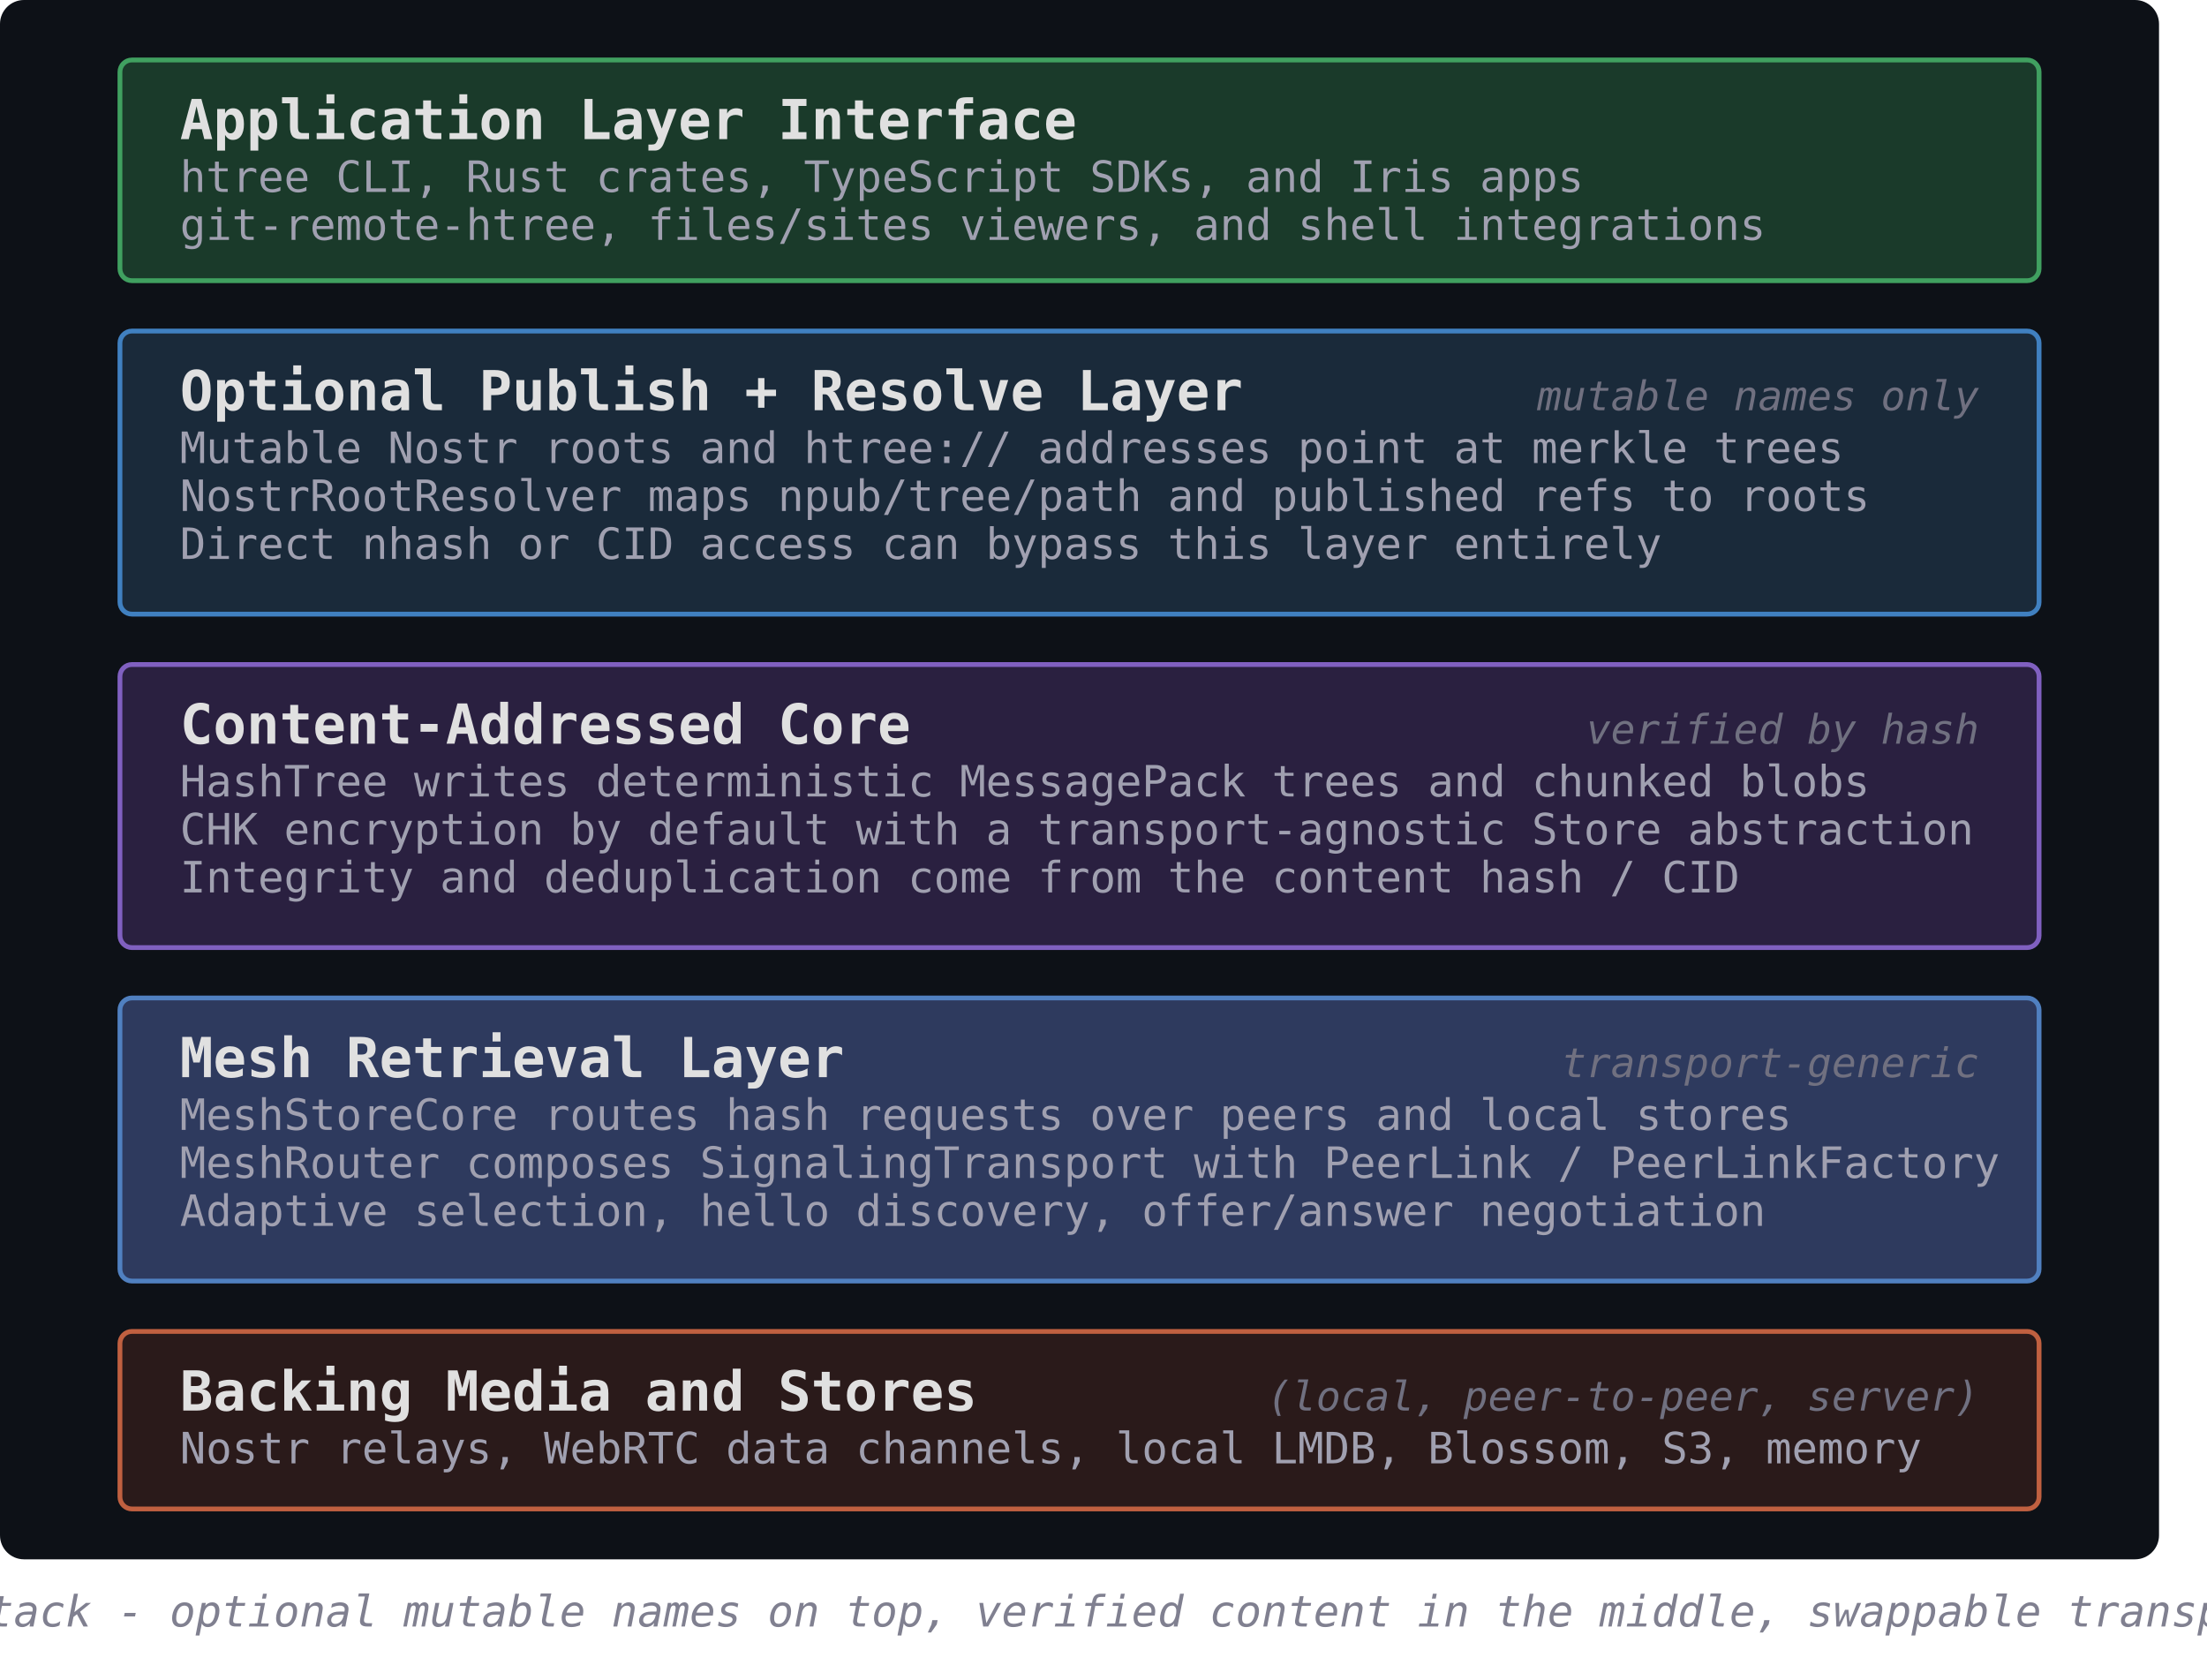
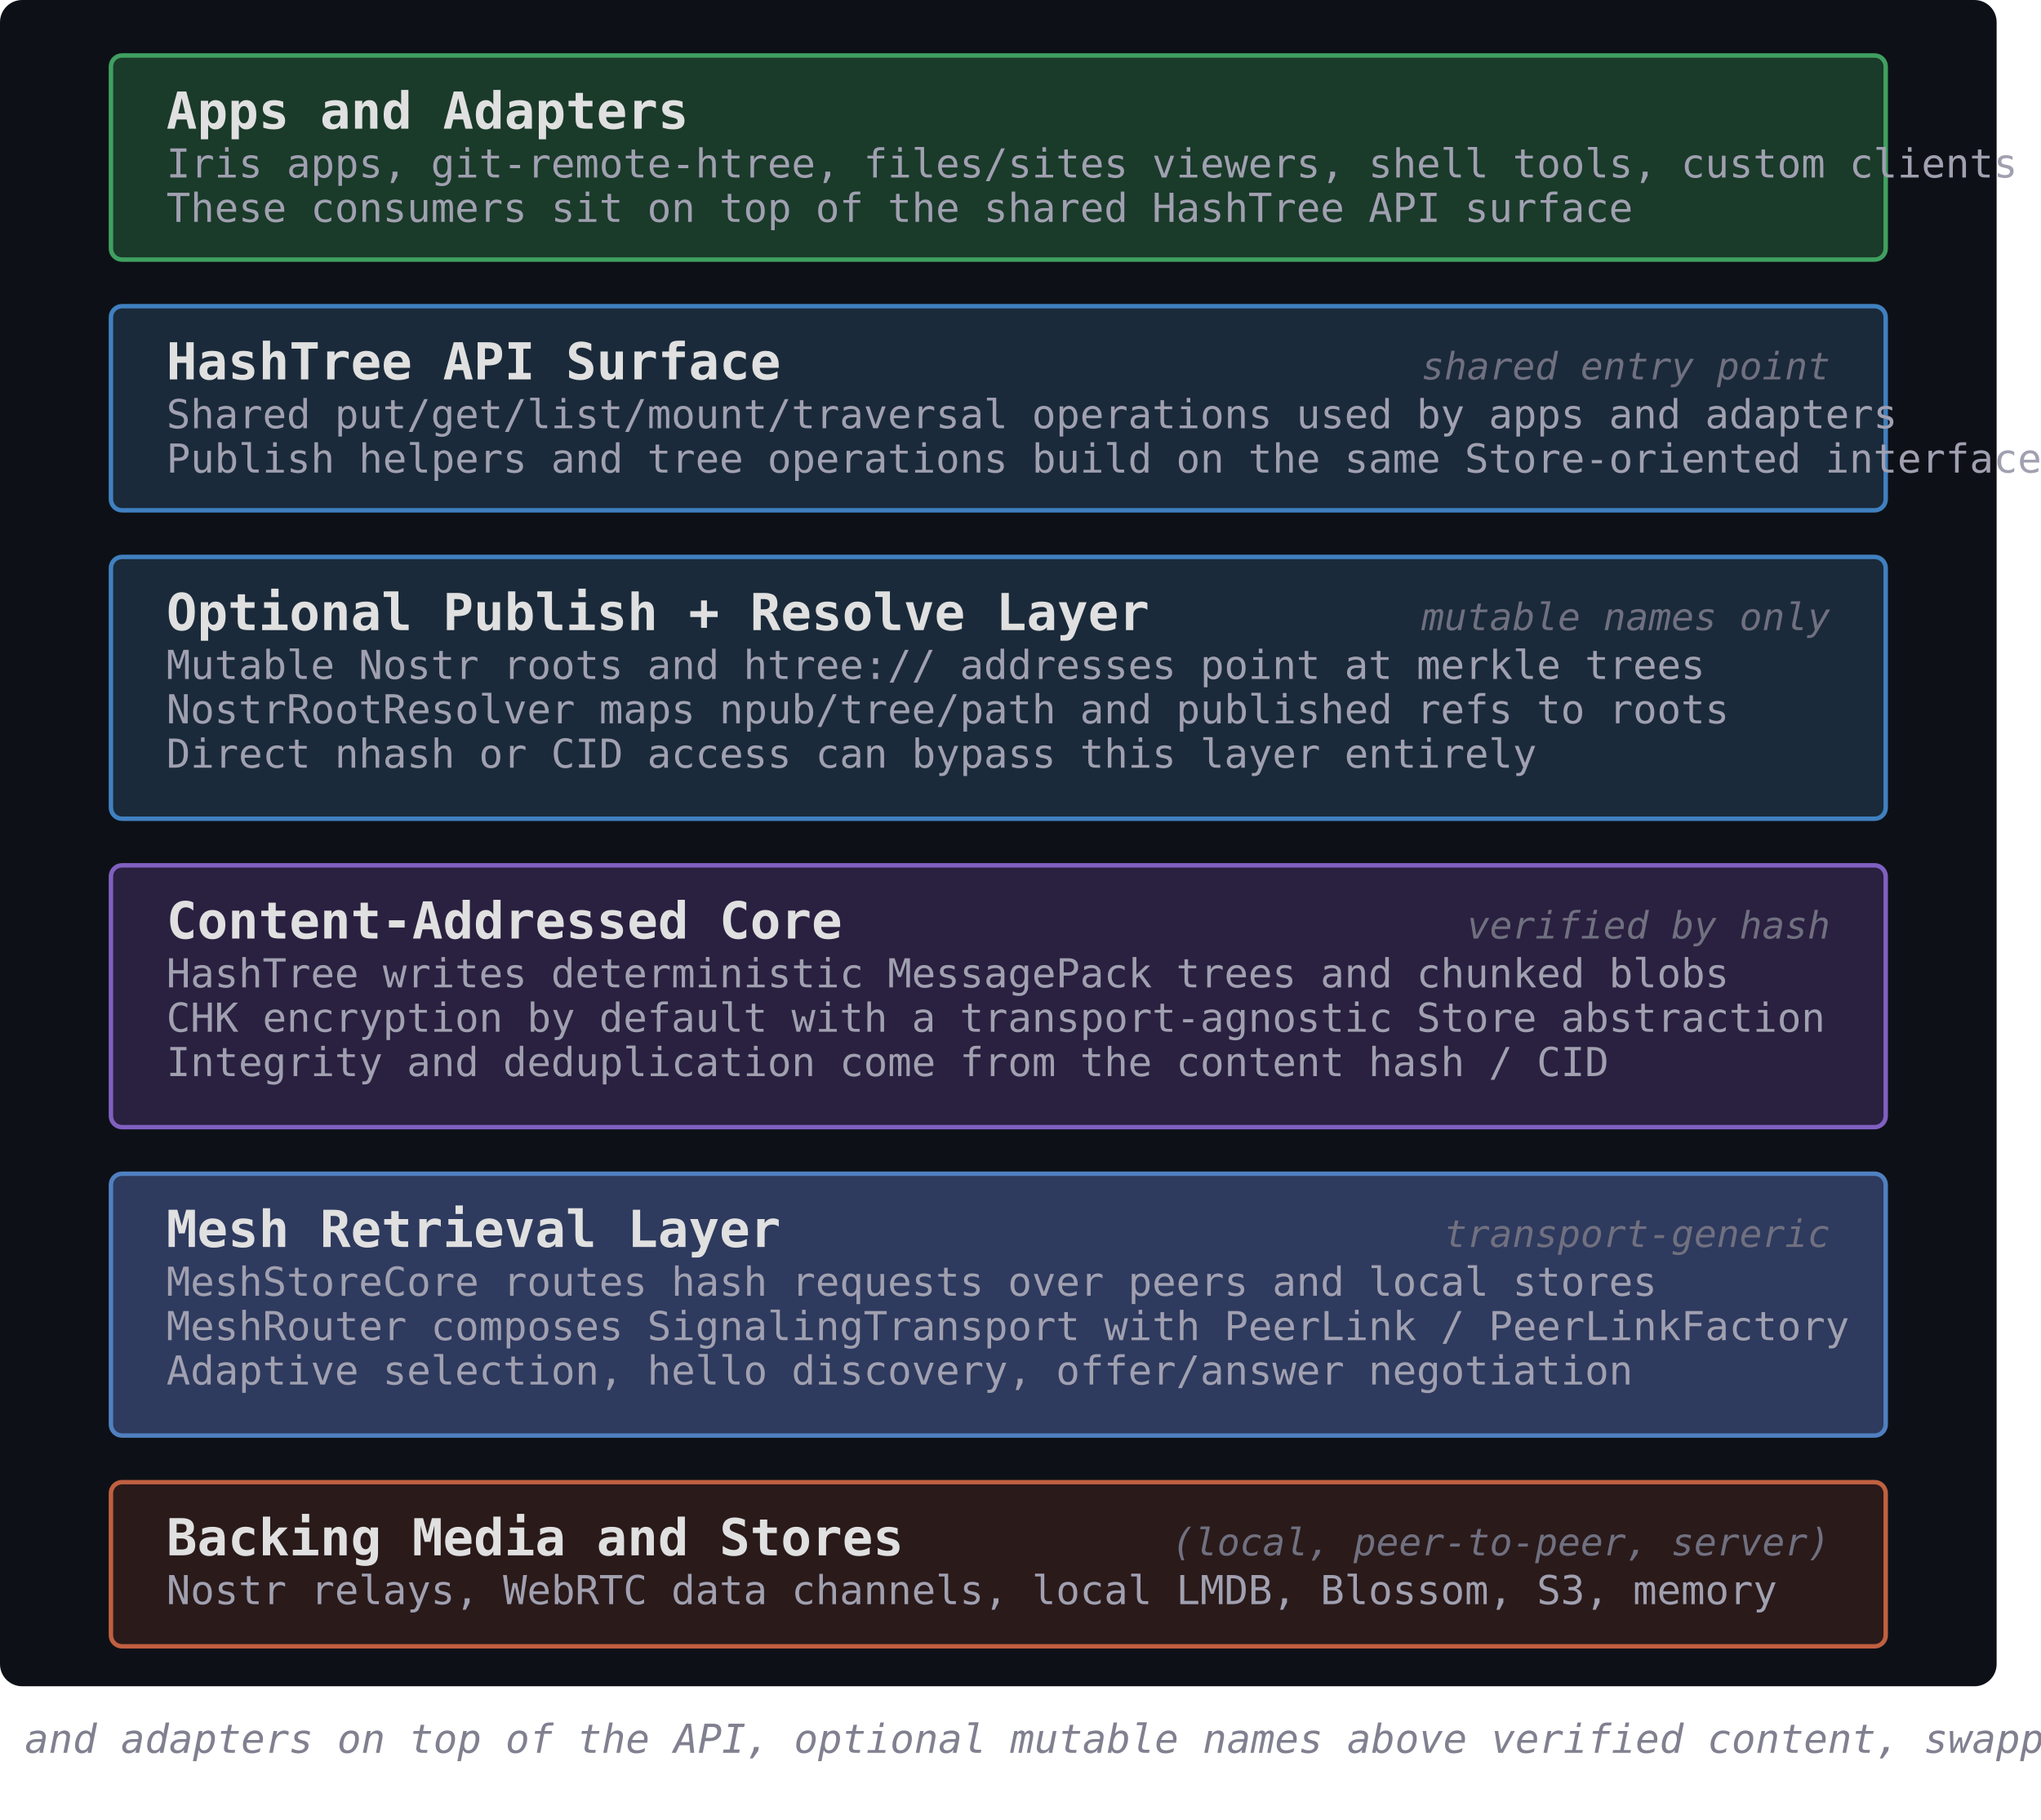
- <svg xmlns="http://www.w3.org/2000/svg" viewBox="0 0 920 700" font-family="monospace" font-size="15">
+ <svg xmlns="http://www.w3.org/2000/svg" viewBox="0 0 920 820" font-family="monospace" font-size="15">
  <style>
    rect.layer    { rx: 5; }
    rect.app      { fill: #1a3a2a; stroke: #40a060; stroke-width: 2; }
    rect.resolve  { fill: #1a2a3a; stroke: #4080c0; stroke-width: 2; }
    rect.core     { fill: #2a2040; stroke: #8060c0; stroke-width: 2; }
    rect.mesh     { fill: #2e3a5e; stroke: #5080c0; stroke-width: 2; }
    rect.xport    { fill: #2a1a1a; stroke: #c06040; stroke-width: 2; }
    text          { fill: #e0e0e0; }
    text.name     { font-size: 23px; font-weight: bold; }
    text.desc     { font-size: 18px; fill: #a0a0b0; }
    text.scope    { font-size: 17px; fill: #707080; font-style: italic; }
    text.caption  { font-size: 18px; fill: #808090; font-style: italic; }
  </style>
-   <rect width="900" height="650" fill="#0d1117" rx="10" />
+   <rect width="900" height="760" fill="#0d1117" rx="10" />
  <rect x="50" y="25" width="800" height="92" class="layer app" />
-   <text x="75" y="58" class="name">Application Layer Interface</text>
-   <text x="75" y="80" class="desc">htree CLI, Rust crates, TypeScript SDKs, and Iris apps</text>
-   <text x="75" y="100" class="desc">git-remote-htree, files/sites viewers, and shell integrations</text>
-   <rect x="50" y="138" width="800" height="118" class="layer resolve" />
-   <text x="75" y="171" class="name">Optional Publish + Resolve Layer</text>
-   <text x="75" y="193" class="desc">Mutable Nostr roots and htree:// addresses point at merkle trees</text>
-   <text x="75" y="213" class="desc">NostrRootResolver maps npub/tree/path and published refs to roots</text>
-   <text x="75" y="233" class="desc">Direct nhash or CID access can bypass this layer entirely</text>
-   <text x="825" y="171" class="scope" text-anchor="end">mutable names only</text>
-   <rect x="50" y="277" width="800" height="118" class="layer core" />
-   <text x="75" y="310" class="name">Content-Addressed Core</text>
-   <text x="75" y="332" class="desc">HashTree writes deterministic MessagePack trees and chunked blobs</text>
-   <text x="75" y="352" class="desc">CHK encryption by default with a transport-agnostic Store abstraction</text>
-   <text x="75" y="372" class="desc">Integrity and deduplication come from the content hash / CID</text>
-   <text x="825" y="310" class="scope" text-anchor="end">verified by hash</text>
-   <rect x="50" y="416" width="800" height="118" class="layer mesh" />
-   <text x="75" y="449" class="name">Mesh Retrieval Layer</text>
-   <text x="75" y="471" class="desc">MeshStoreCore routes hash requests over peers and local stores</text>
-   <text x="75" y="491" class="desc">MeshRouter composes SignalingTransport with PeerLink / PeerLinkFactory</text>
-   <text x="75" y="511" class="desc">Adaptive selection, hello discovery, offer/answer negotiation</text>
-   <text x="825" y="449" class="scope" text-anchor="end">transport-generic</text>
-   <rect x="50" y="555" width="800" height="74" class="layer xport" />
-   <text x="75" y="588" class="name">Backing Media and Stores</text>
-   <text x="825" y="588" class="scope" text-anchor="end">(local, peer-to-peer, server)</text>
-   <text x="75" y="610" class="desc">Nostr relays, WebRTC data channels, local LMDB, Blossom, S3, memory</text>
-   <text x="450" y="678" text-anchor="middle" class="caption">hashtree layer stack - optional mutable names on top, verified content in the middle, swappable transport underneath</text>
+   <text x="75" y="58" class="name">Apps and Adapters</text>
+   <text x="75" y="80" class="desc">Iris apps, git-remote-htree, files/sites viewers, shell tools, custom clients</text>
+   <text x="75" y="100" class="desc">These consumers sit on top of the shared HashTree API surface</text>
+   <rect x="50" y="138" width="800" height="92" class="layer resolve" />
+   <text x="75" y="171" class="name">HashTree API Surface</text>
+   <text x="75" y="193" class="desc">Shared put/get/list/mount/traversal operations used by apps and adapters</text>
+   <text x="75" y="213" class="desc">Publish helpers and tree operations build on the same Store-oriented interface</text>
+   <text x="825" y="171" class="scope" text-anchor="end">shared entry point</text>
+   <rect x="50" y="251" width="800" height="118" class="layer resolve" />
+   <text x="75" y="284" class="name">Optional Publish + Resolve Layer</text>
+   <text x="75" y="306" class="desc">Mutable Nostr roots and htree:// addresses point at merkle trees</text>
+   <text x="75" y="326" class="desc">NostrRootResolver maps npub/tree/path and published refs to roots</text>
+   <text x="75" y="346" class="desc">Direct nhash or CID access can bypass this layer entirely</text>
+   <text x="825" y="284" class="scope" text-anchor="end">mutable names only</text>
+   <rect x="50" y="390" width="800" height="118" class="layer core" />
+   <text x="75" y="423" class="name">Content-Addressed Core</text>
+   <text x="75" y="445" class="desc">HashTree writes deterministic MessagePack trees and chunked blobs</text>
+   <text x="75" y="465" class="desc">CHK encryption by default with a transport-agnostic Store abstraction</text>
+   <text x="75" y="485" class="desc">Integrity and deduplication come from the content hash / CID</text>
+   <text x="825" y="423" class="scope" text-anchor="end">verified by hash</text>
+   <rect x="50" y="529" width="800" height="118" class="layer mesh" />
+   <text x="75" y="562" class="name">Mesh Retrieval Layer</text>
+   <text x="75" y="584" class="desc">MeshStoreCore routes hash requests over peers and local stores</text>
+   <text x="75" y="604" class="desc">MeshRouter composes SignalingTransport with PeerLink / PeerLinkFactory</text>
+   <text x="75" y="624" class="desc">Adaptive selection, hello discovery, offer/answer negotiation</text>
+   <text x="825" y="562" class="scope" text-anchor="end">transport-generic</text>
+   <rect x="50" y="668" width="800" height="74" class="layer xport" />
+   <text x="75" y="701" class="name">Backing Media and Stores</text>
+   <text x="825" y="701" class="scope" text-anchor="end">(local, peer-to-peer, server)</text>
+   <text x="75" y="723" class="desc">Nostr relays, WebRTC data channels, local LMDB, Blossom, S3, memory</text>
+   <text x="450" y="790" text-anchor="middle" class="caption">hashtree layer stack - apps and adapters on top of the API, optional mutable names above verified content, swappable transport underneath</text>
</svg>
